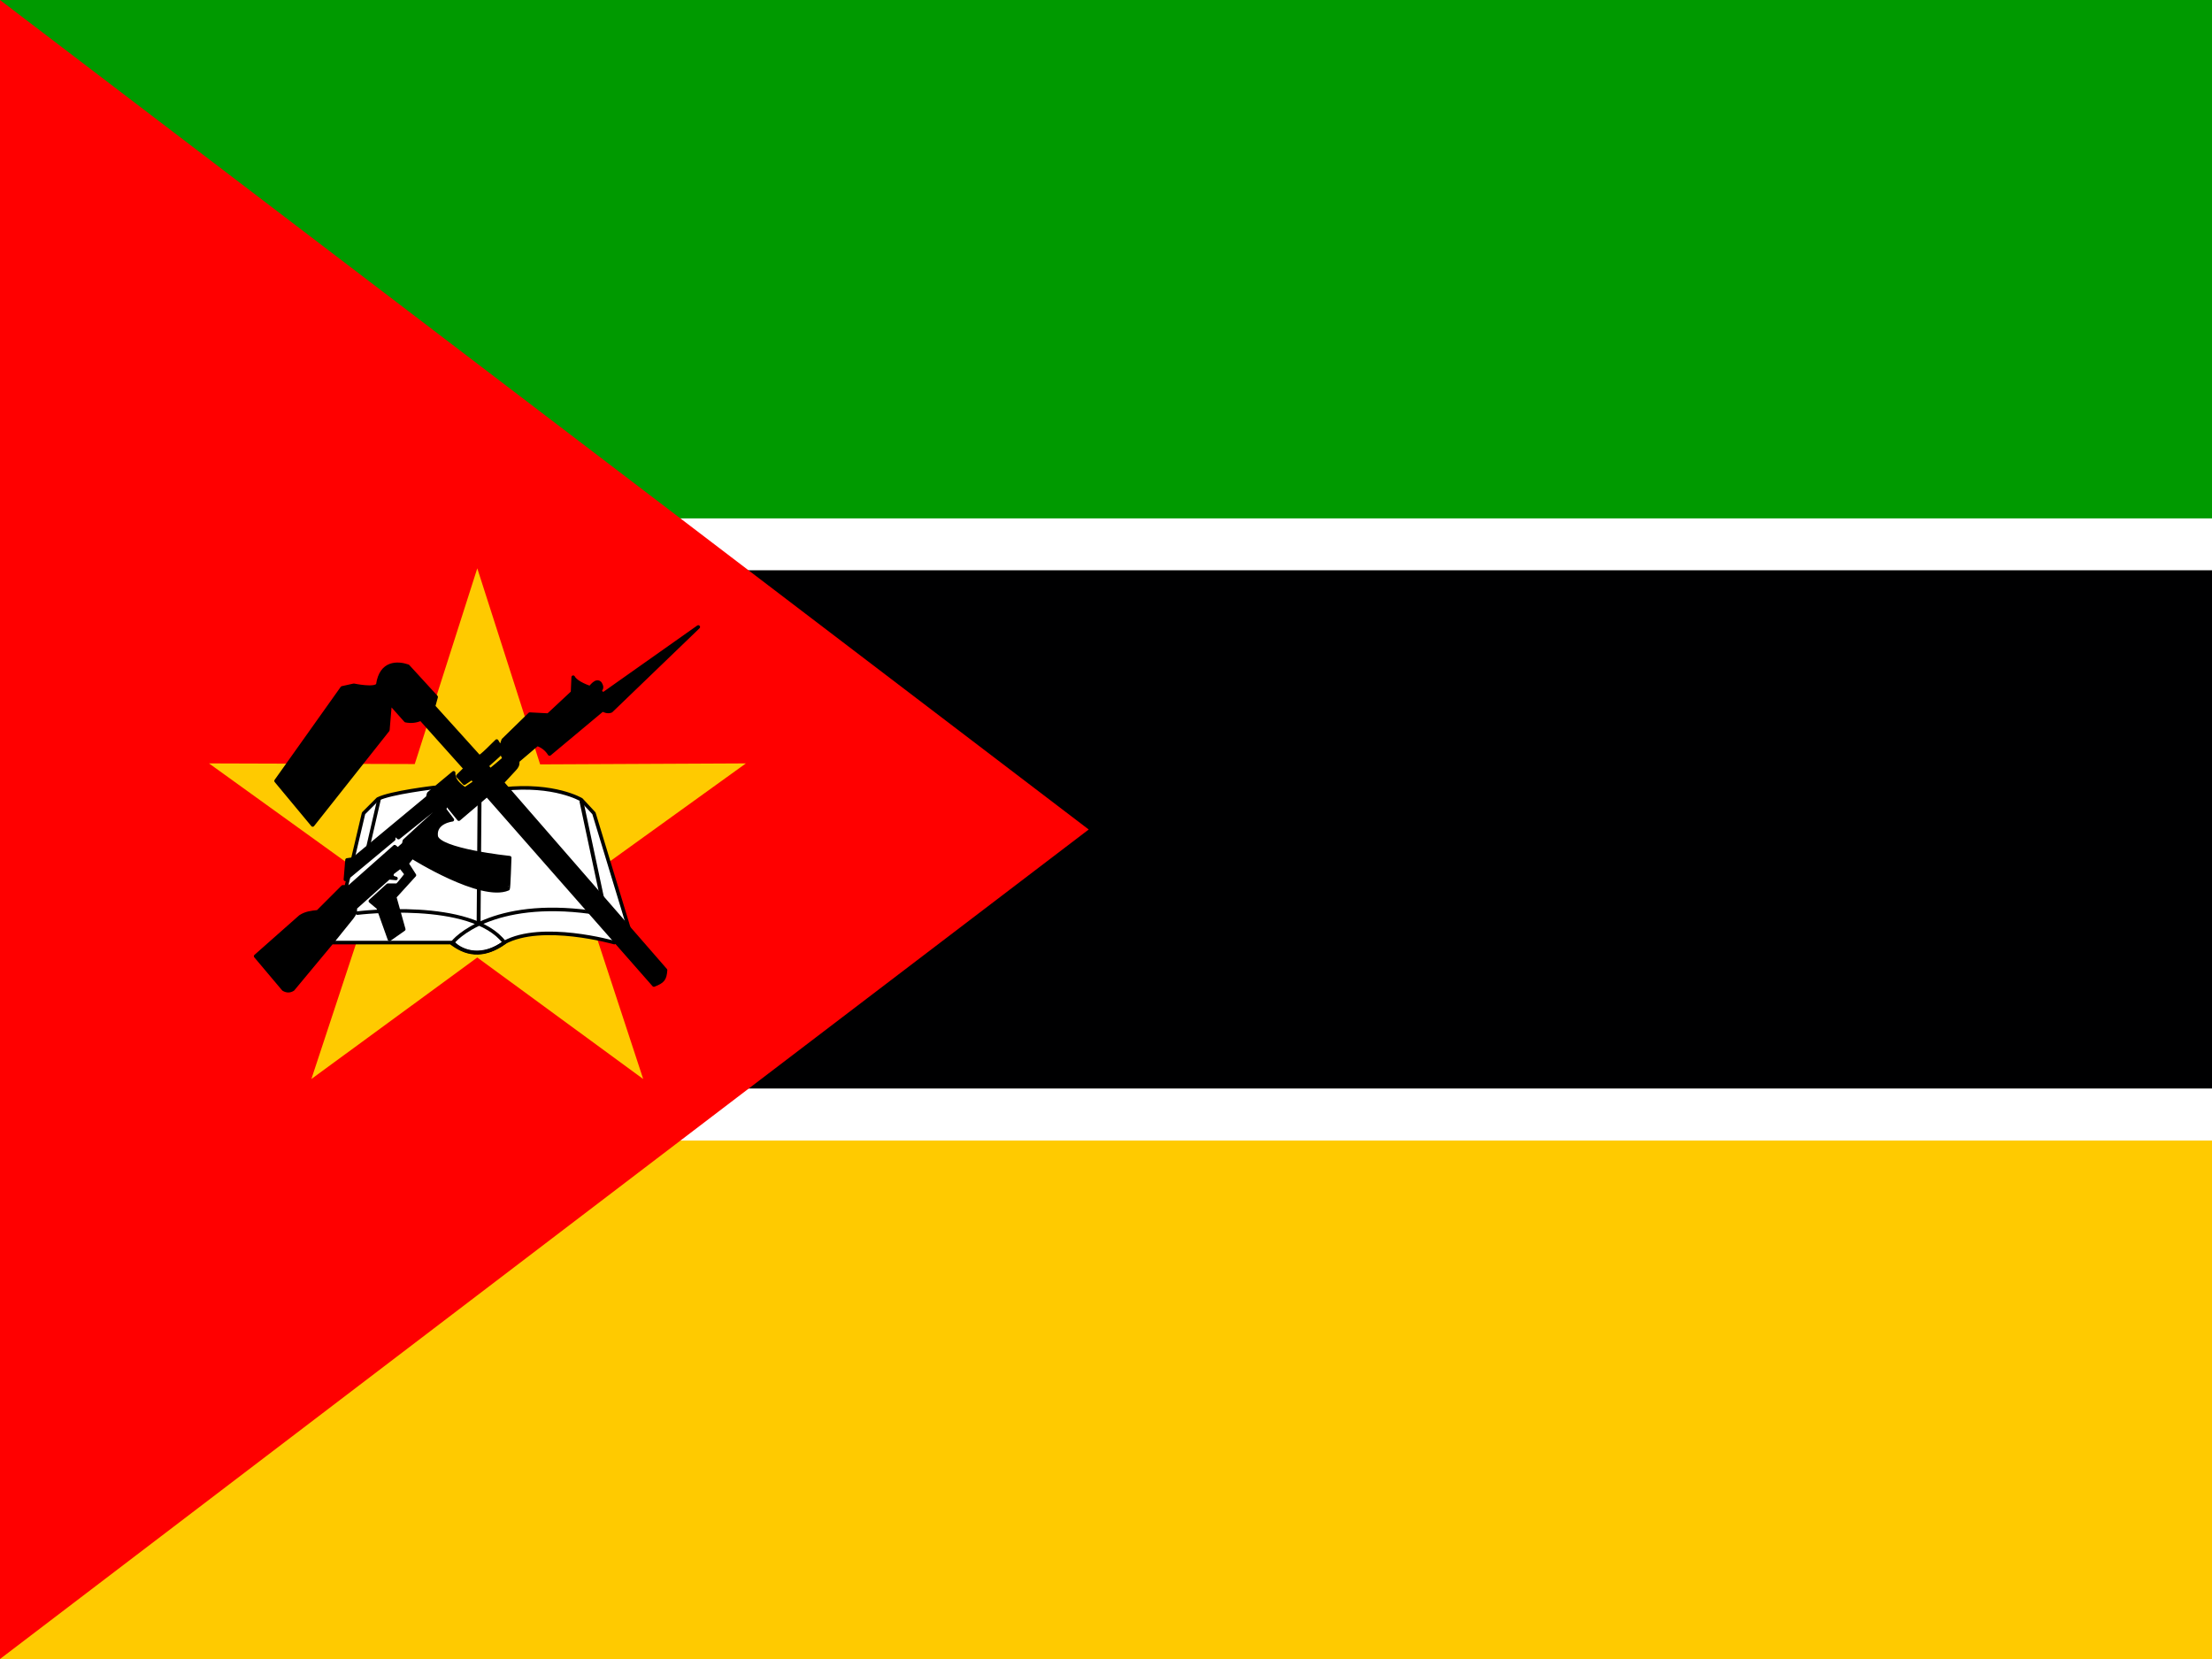
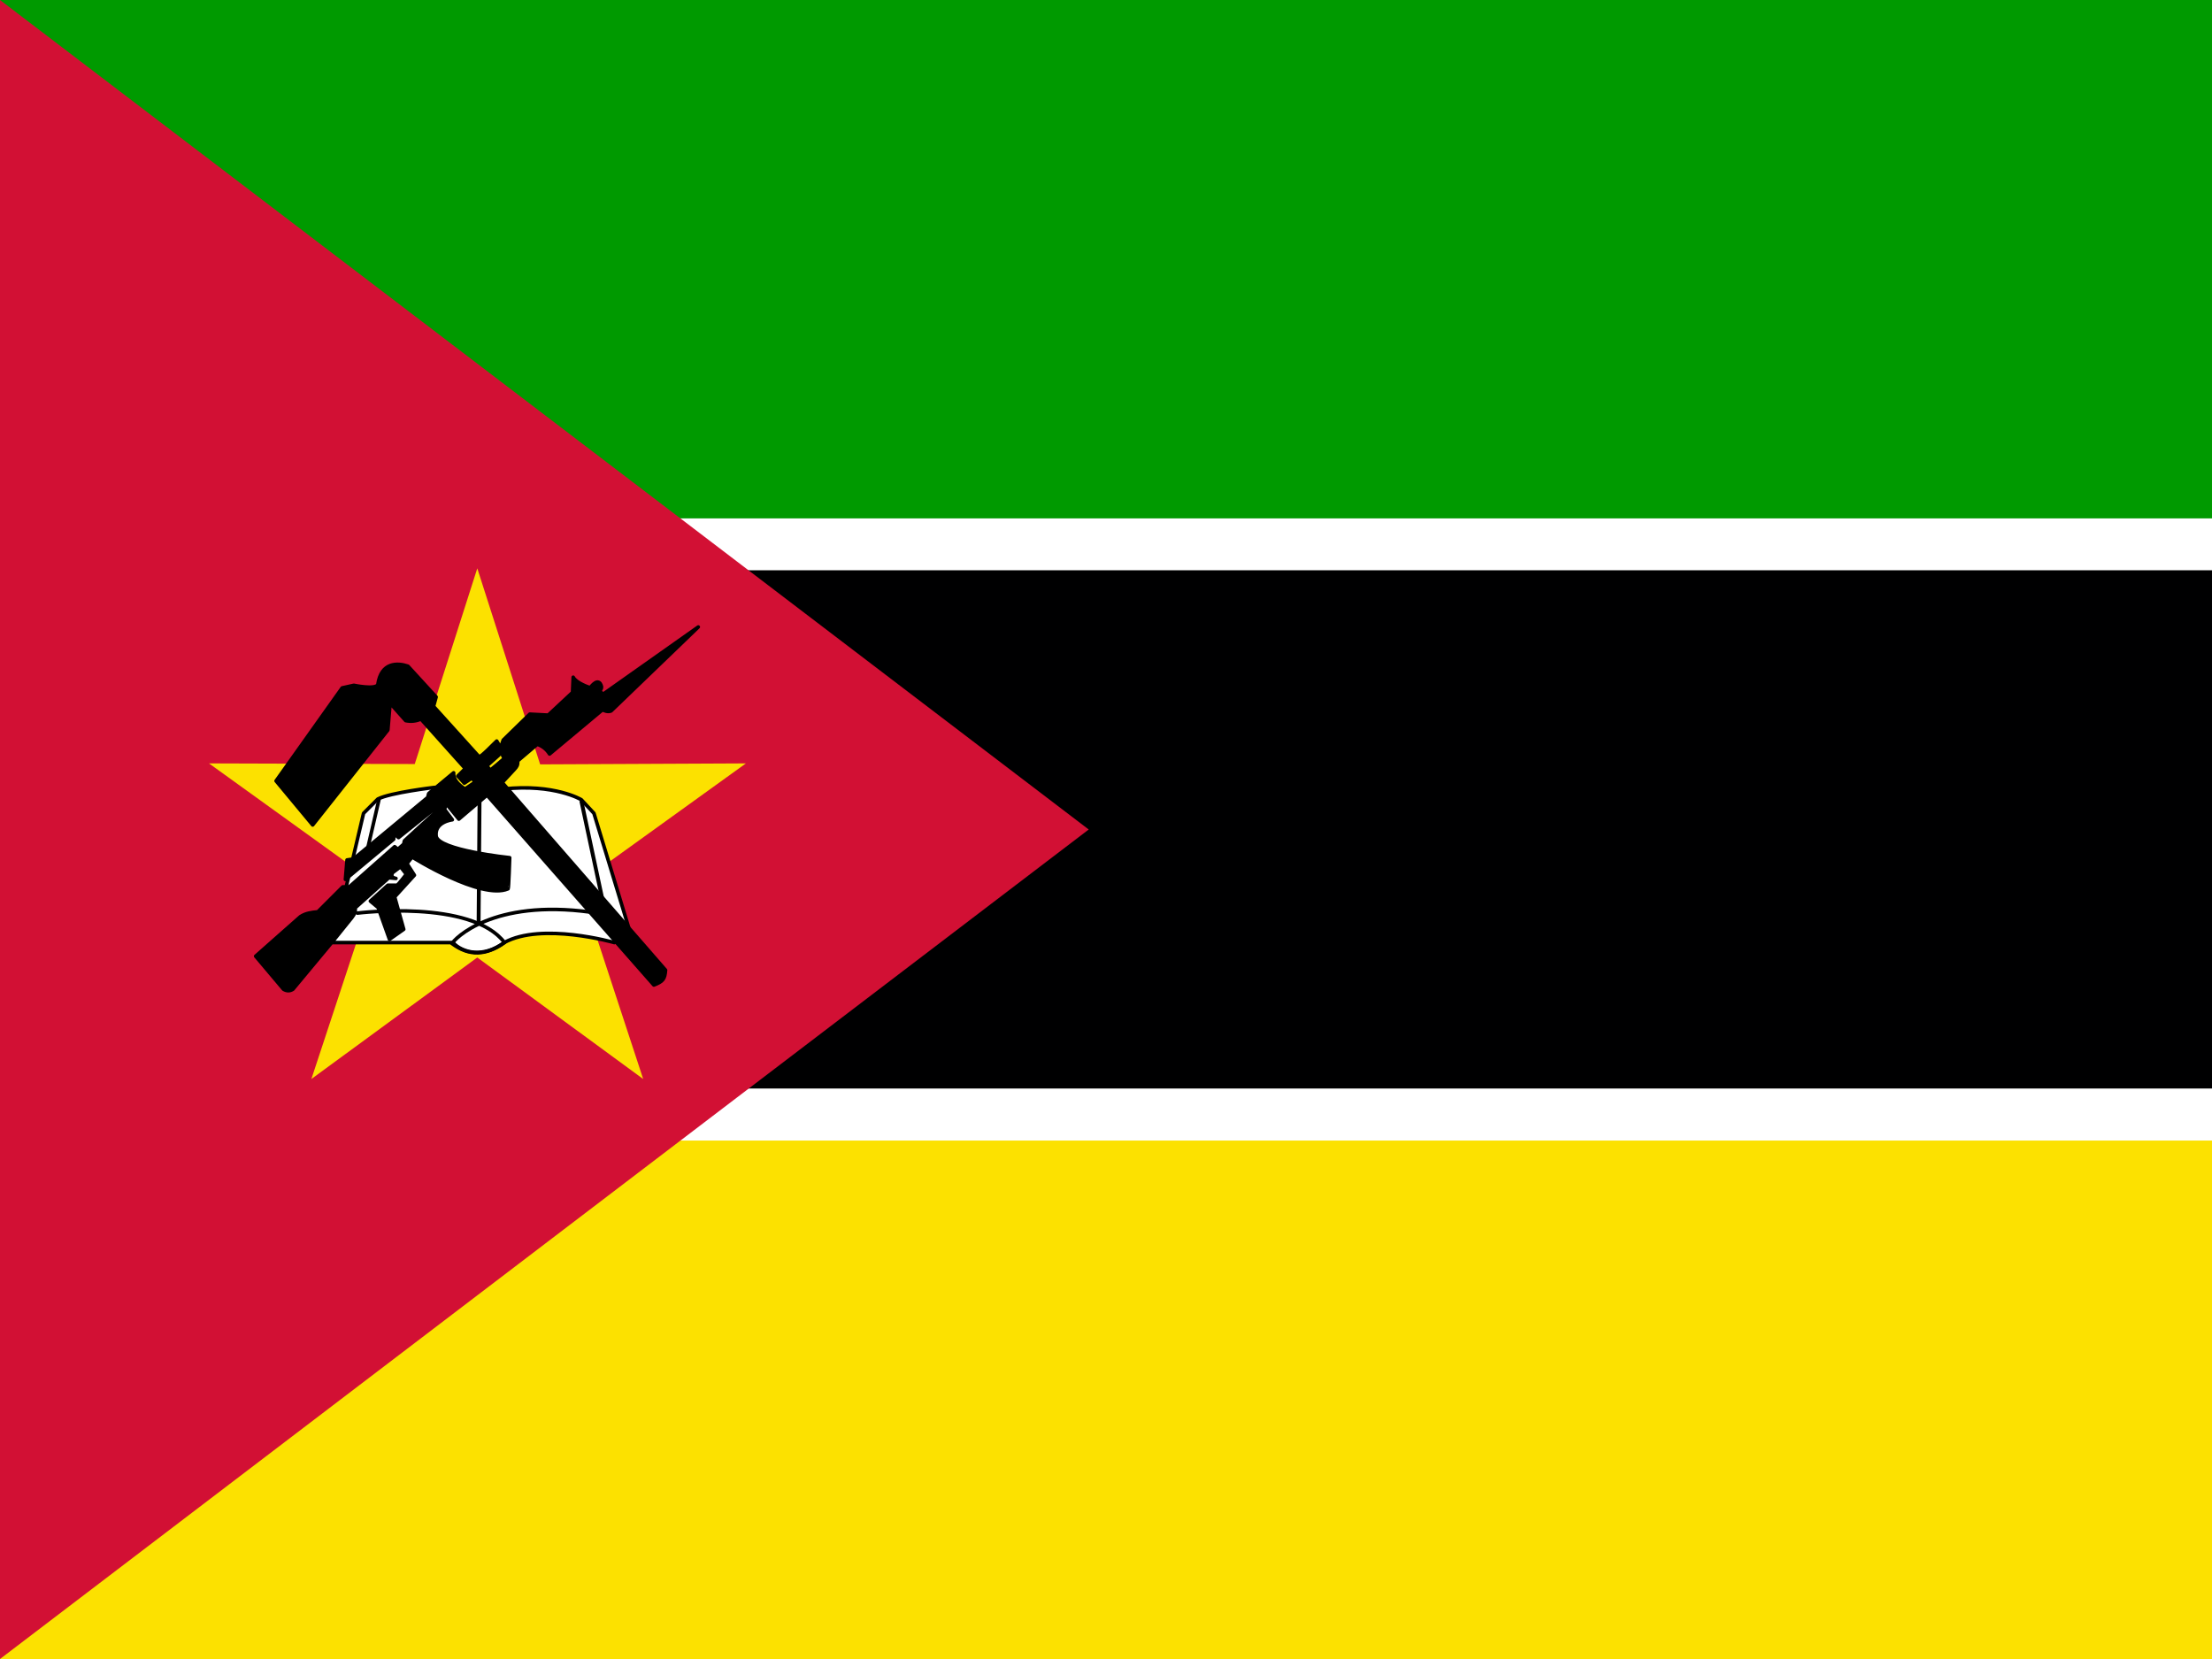
<svg xmlns="http://www.w3.org/2000/svg" id="flag-icons-mz" viewBox="0 0 640 480">
  <defs>
    <clipPath id="mz-a">
      <path fill-opacity=".7" d="M0 0h682.7v512H0z" />
    </clipPath>
  </defs>
  <g clip-path="url(#mz-a)" transform="scale(.9375)">
    <path fill="#009a00" fill-rule="evenodd" d="M0 0h768v160H0z" />
    <path fill="#fff" fill-rule="evenodd" d="M0 160h768v16H0z" />
    <path fill="#000001" fill-rule="evenodd" d="M0 176h768v160H0z" />
    <path fill="#fff" fill-rule="evenodd" d="M0 336h768v16H0z" />
-     <path fill="#ffca00" fill-rule="evenodd" d="M0 352h768v160H0z" />
-     <path fill="red" fill-rule="evenodd" d="M0 0v512l336-256z" />
-     <path fill="#ffca00" fill-rule="evenodd" d="m198.5 333-51.2-37.5L96.1 333l19.9-60.3-51.5-37.1 63.5.2 19.3-60.4 19.4 60.5 63.5-.3-51.5 37.1z" />
+     <path fill="#fce100" fill-rule="evenodd" d="M0 352h768v160H0z" />
+     <path fill="#d21034" fill-rule="evenodd" d="M0 0v512l336-256z" />
+     <path fill="#fce100" fill-rule="evenodd" d="m198.5 333-51.2-37.5L96.1 333l19.9-60.3-51.5-37.1 63.5.2 19.3-60.4 19.4 60.5 63.5-.3-51.5 37.1z" />
    <path fill="#fff" fill-rule="evenodd" stroke="#000" stroke-linecap="round" stroke-linejoin="round" stroke-width="1.1" d="M102.8 290.9h37c3 3.3 9.5 4.7 15.8 0 11.6-6.4 34 0 34 0l4.4-4.7-10.7-35.2-3.9-4.2s-8.3-5-24-3.3-21.2-.5-21.2-.5-13.7 1.6-17.6 3.6l-4.4 4.4z" />
    <path fill="none" stroke="#000" stroke-linecap="round" stroke-linejoin="round" stroke-width="1.1" d="M110.3 281.8s35.2-4.4 45.4 9.1c-5.7 4-10.8 4.3-16.2.3.8-1.5 12.6-13.8 42.7-9.7" />
    <path fill="none" stroke="#000" stroke-width="1.2" d="m148 246.6-.3 38.8m31.7-38.3L186 278" />
    <path fill="none" stroke="#000" stroke-linecap="round" stroke-linejoin="round" stroke-width="1.1" d="m117 246.6-3.7 16" />
    <path fill-rule="evenodd" stroke="#000" stroke-linecap="round" stroke-linejoin="round" stroke-width="1.1" d="m78.9 295.1 8.6 10.2q1.5.9 2.9 0l12.8-15.4 5.4-6.7q1.3-1.6 1-3l10.4-9.3 2.2.2c-1-.2-1.7-.7-1-1.8l2.4-1.8 1.8 2.3s-2.6 3.4-2.9 3.4h-2.8l-5.4 4.9 2.4 2 3.5 9.8 4.4-3.1-2.8-10 6.1-6.7-2.3-3.6 1.6-2s21.3 13.4 29.6 9.8c.2 0 .5-9.6.5-9.6s-22.2-2.3-22.7-6.7 5-5 5-5l-2.4-3.2.5-1.8 3.9 4.8 8.7-7.4 51.5 58.6c2.8-1.1 3.4-1.8 3.6-4.6L155 241.5l3.8-4.1c.8-.9 1-1.2 1-2.6l6-5.1a7 7 0 0 1 3.8 3L186 219c.4.4 1.7.8 2.6.4l26.9-25.9-29.3 20.7-1-.7c0-.9 1-1 0-2.6-1.2-1.4-2.9 1.3-3.1 1.3s-4.3-1.4-5.2-3.2l-.2 4.7-7.5 7-5.7-.3-8.2 8-1 3 1.3 2.7s-4.4 3.8-4.4 3.6c0-.3-.9-1.2-1-1.3l3.8-3.4.5-2.3-1.2-2c-.4.3-5.2 5.4-5.5 4.8l-14-15.5.8-2.9-8.7-9.5c-3.2-1.1-8.3-1.3-9.3 5.7-.8 1.6-7.4.2-7.4.2l-3.6.8L85.2 241l11.3 13.6 23.2-29.3.7-8.3 4.8 5.4q2.5.5 4.7-.5l13.7 15.3-2.3 2.3 2 2.2 2.4-1.6.9 1.3-3.1 2.1c-1.8-1.2-3.6-2.7-3.5-5l-7.7 6.4-.3 1.2-22.9 19-2 .3-.5 6 14.9-12.4v-1.8l1.5 1.3 11.6-9.3s.8 1 .5 1-10.3 9.3-10.3 9.3l-.2 1-1.8 1.6-1-.8-14 12.4h-2l-7.7 7.7c-2 .2-3.7.4-5.4 1.5z" />
  </g>
</svg>
